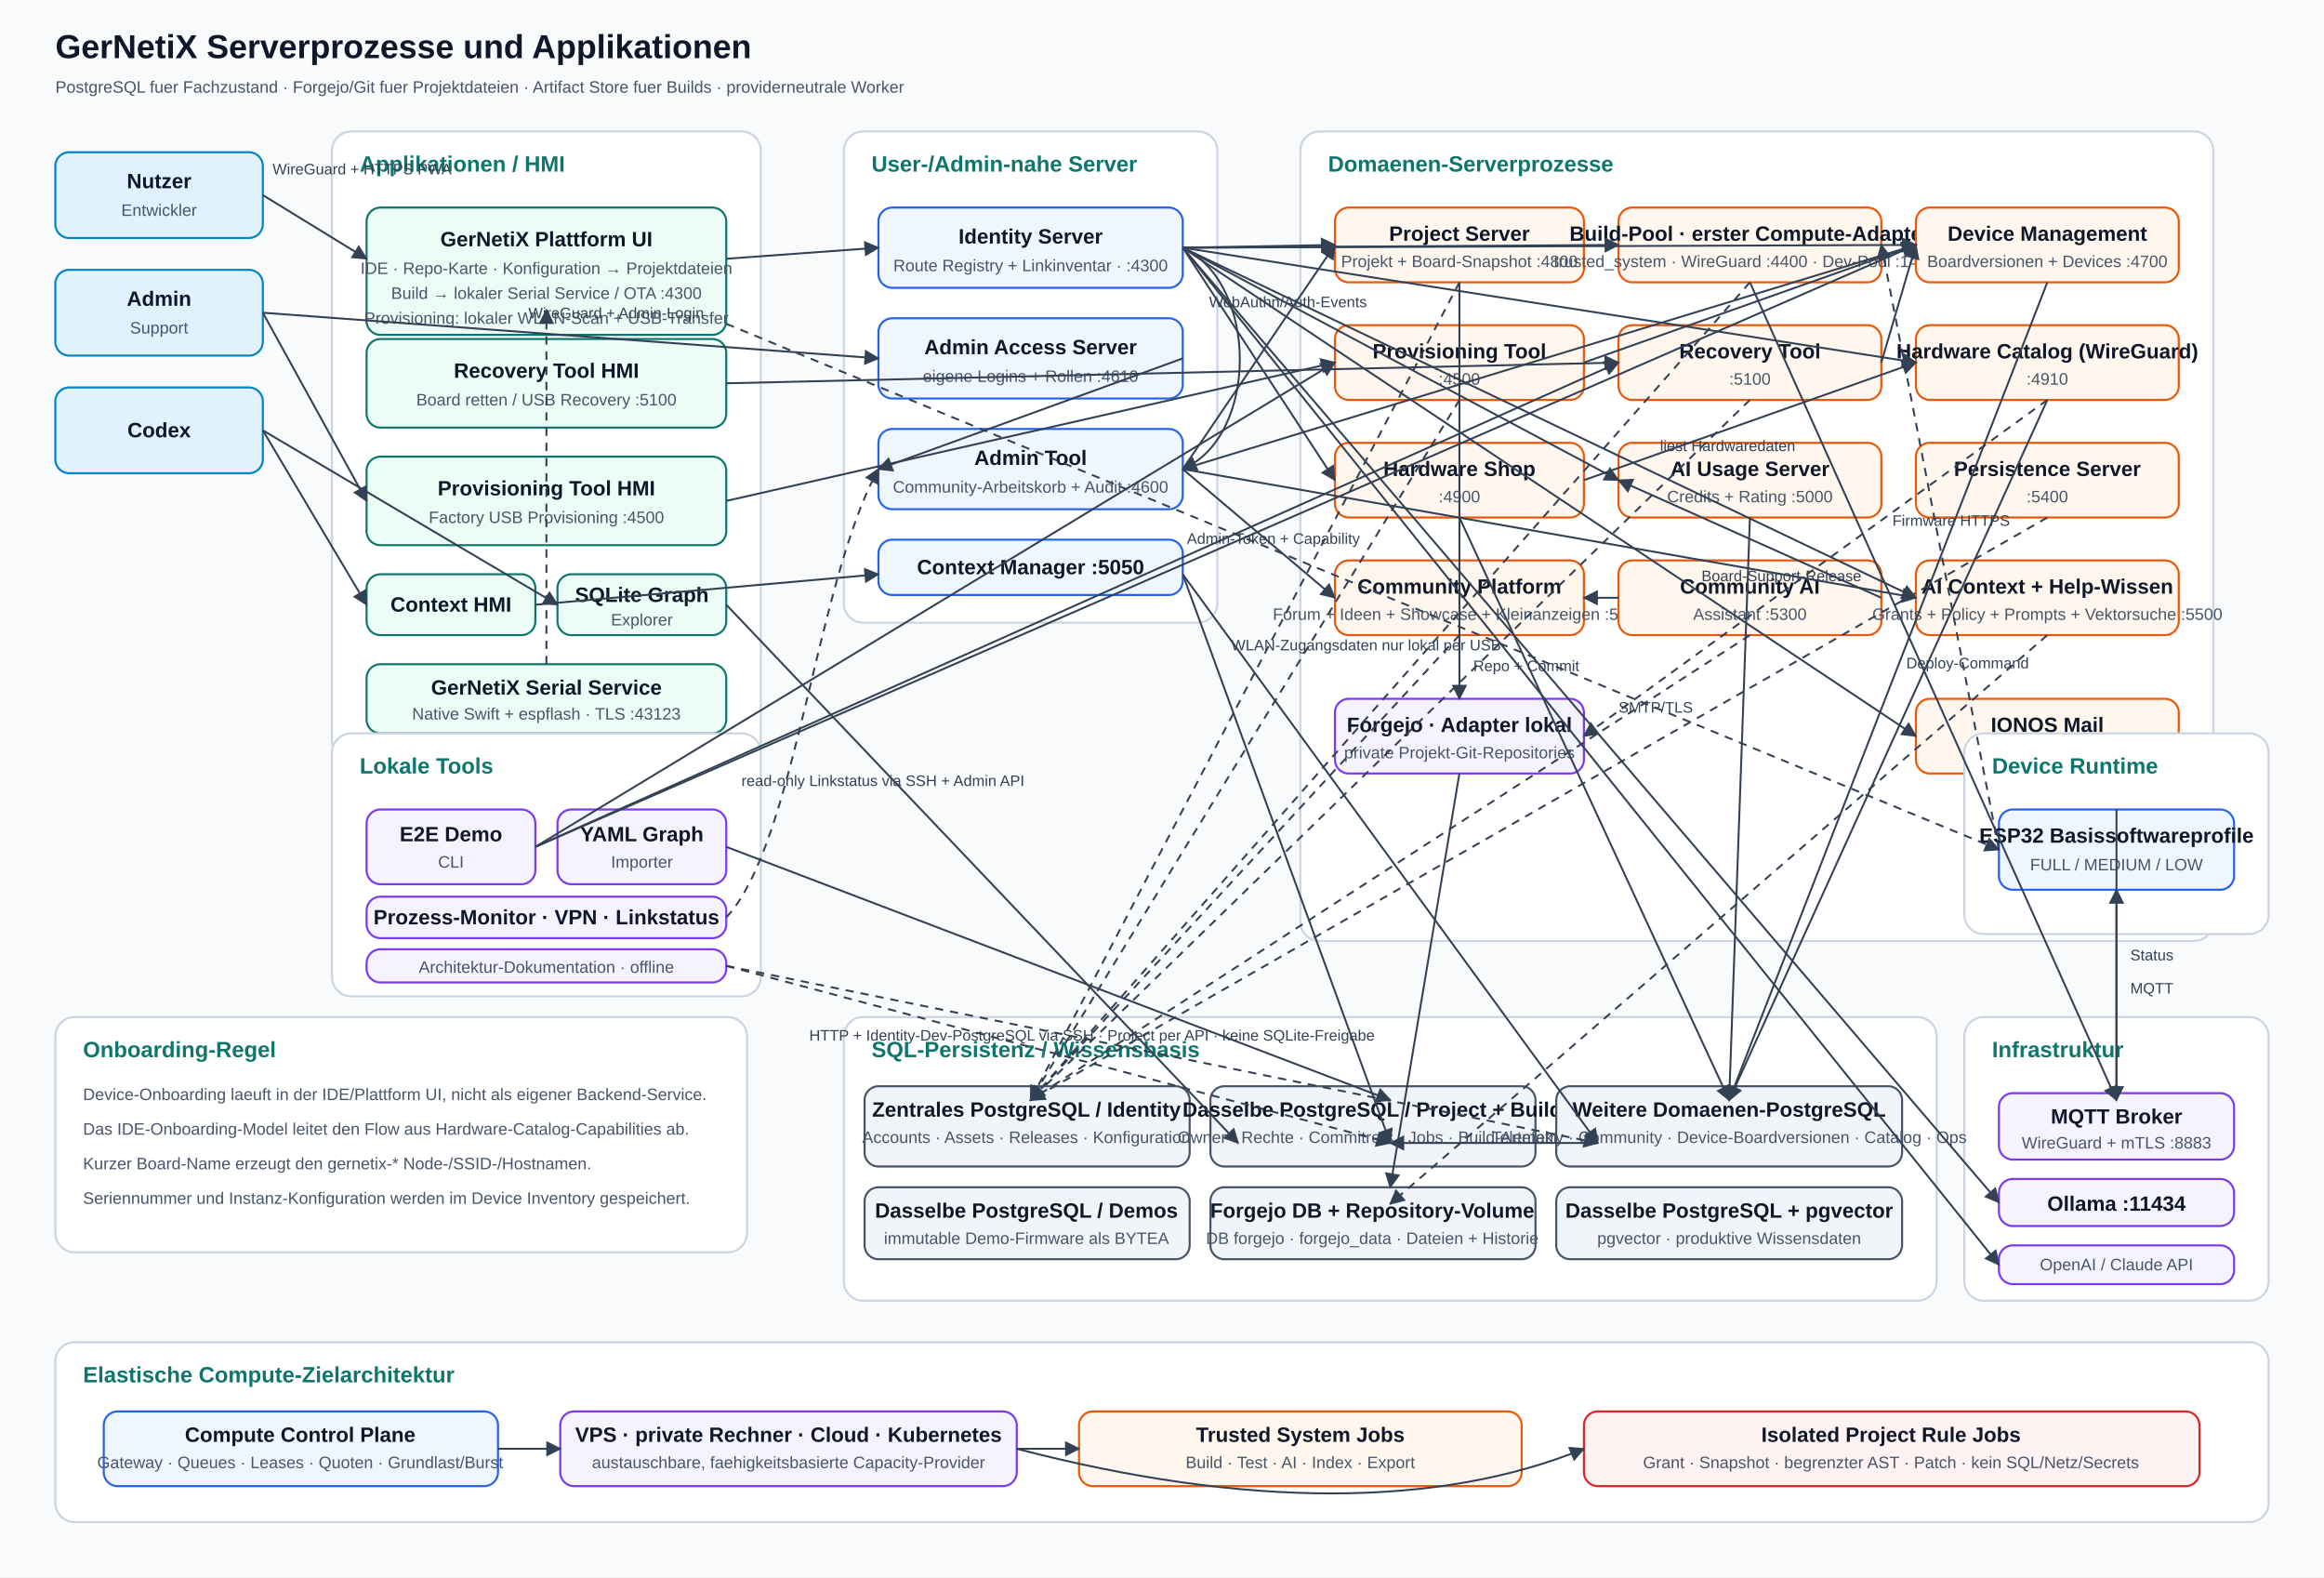
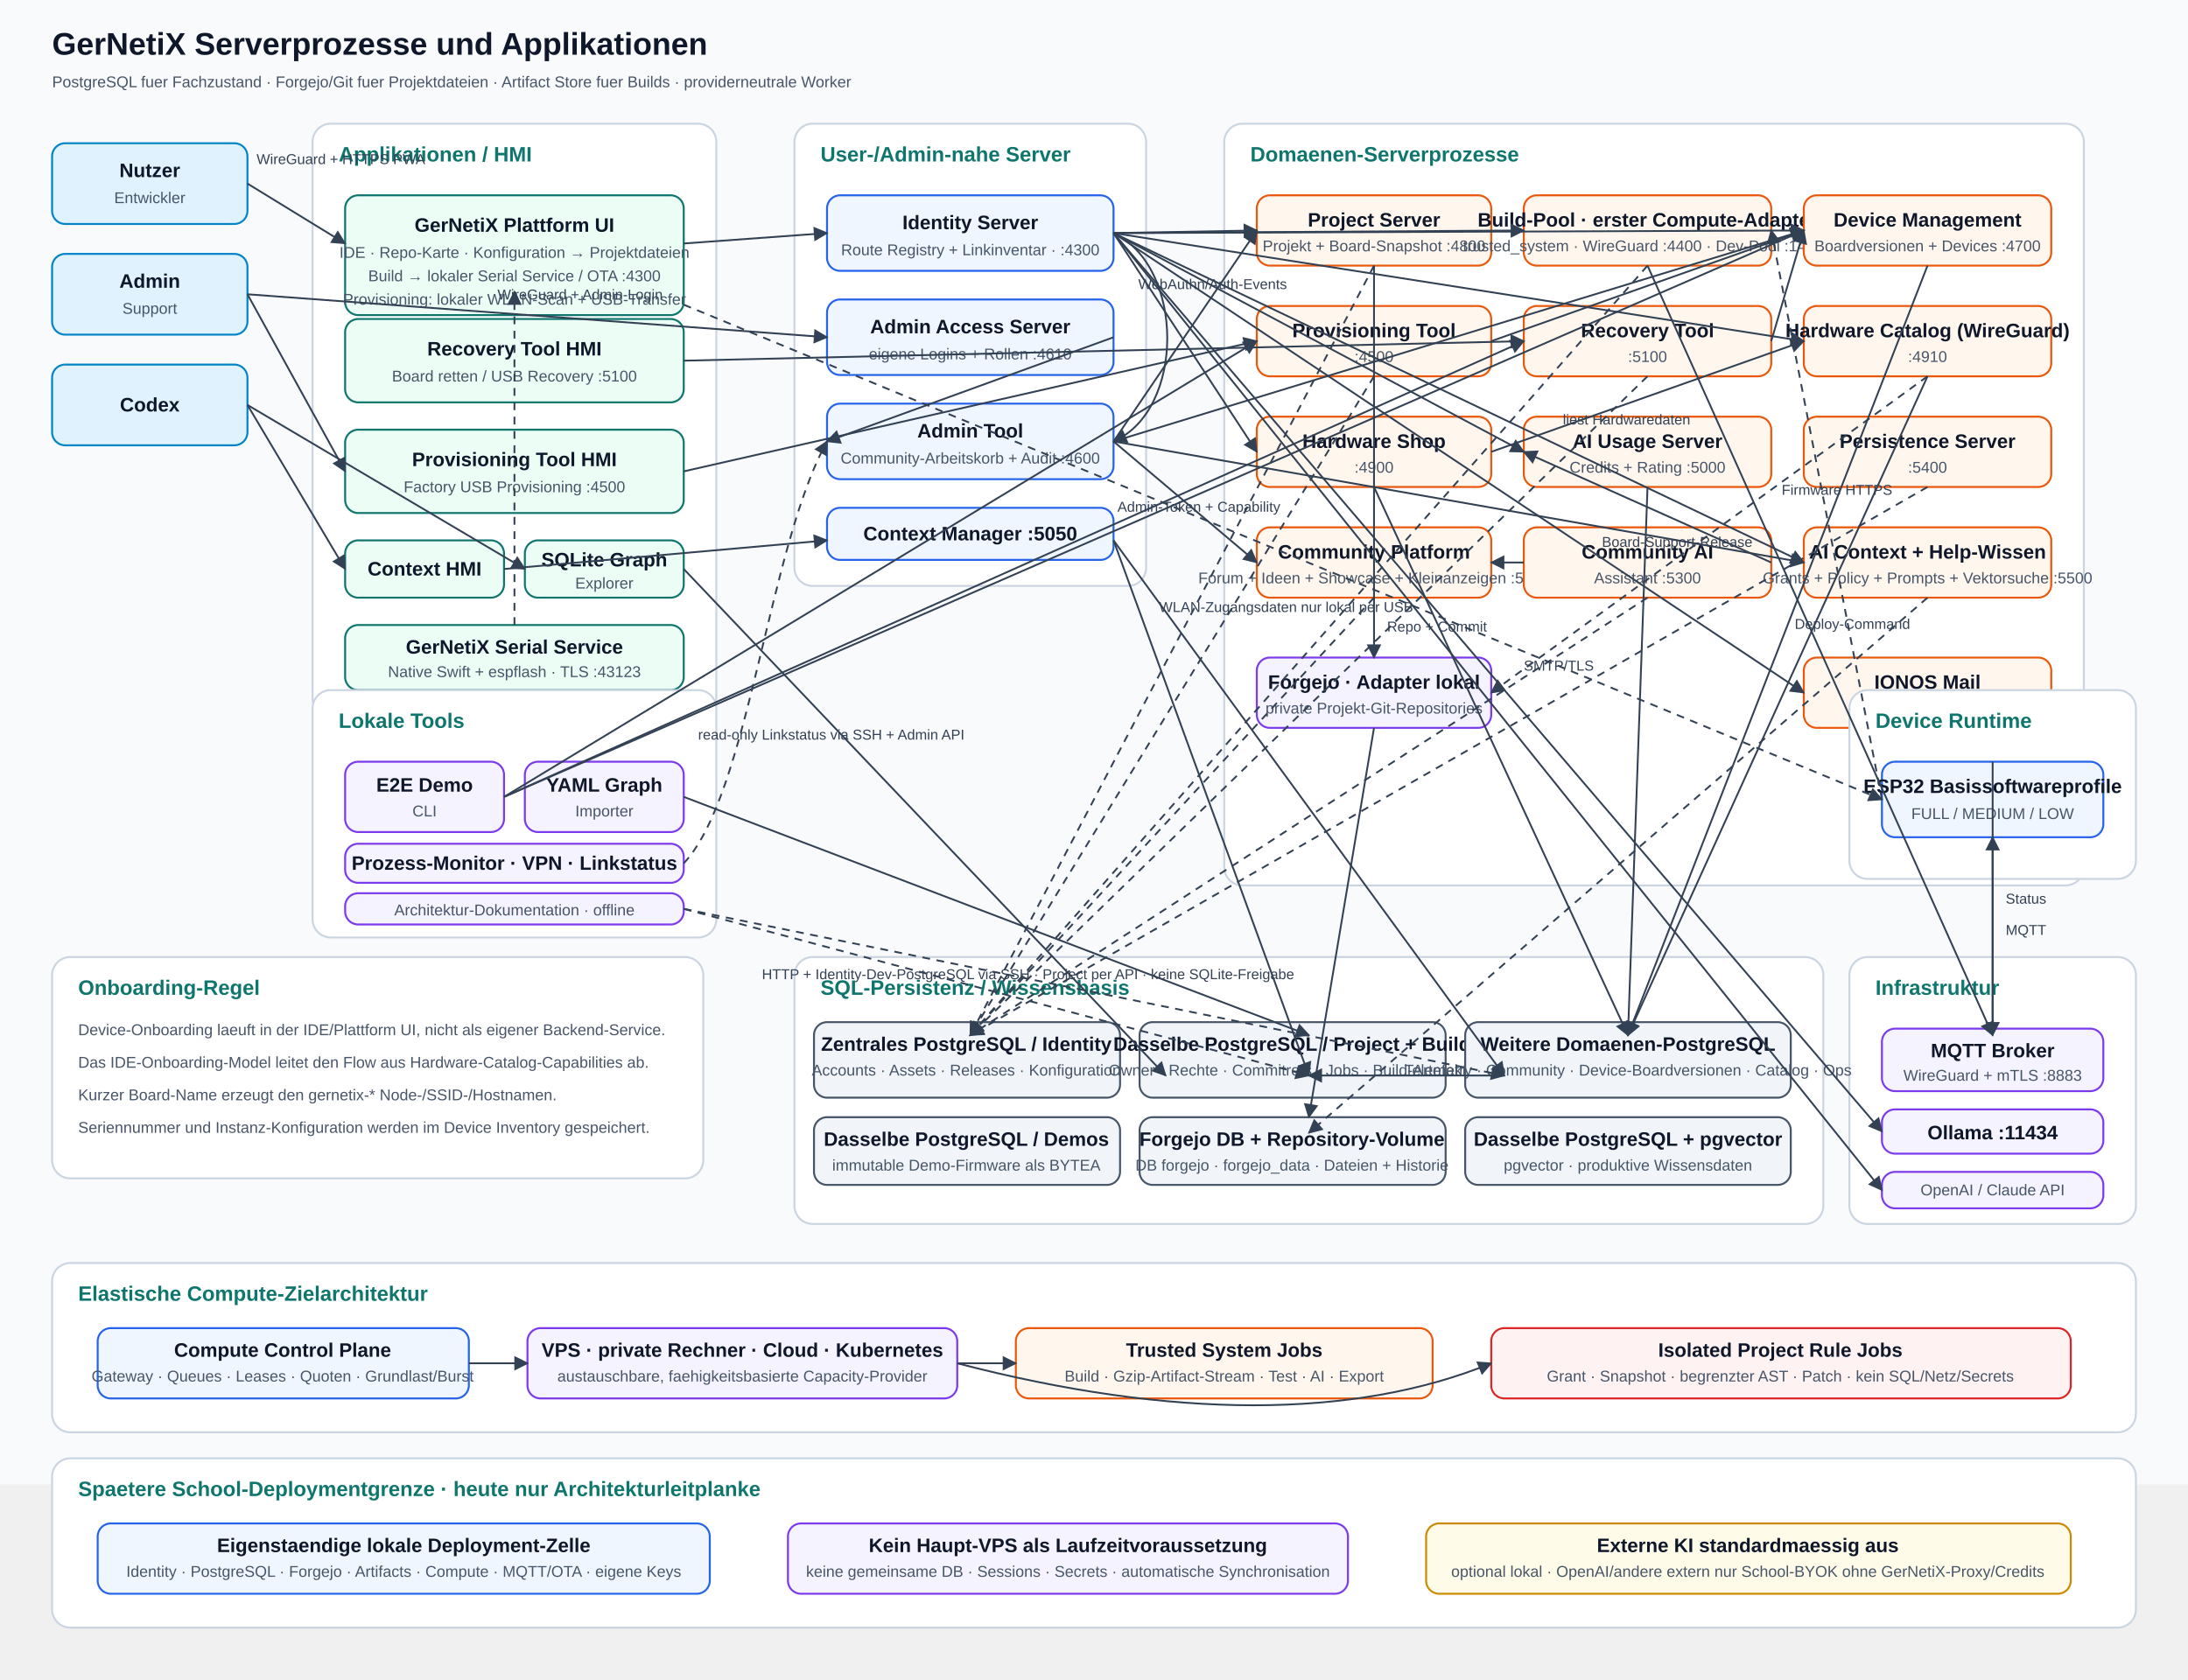
- <svg xmlns="http://www.w3.org/2000/svg" width="1680" height="1140" viewBox="0 0 1680 1140" role="img" aria-labelledby="title desc">
+ <svg xmlns="http://www.w3.org/2000/svg" width="1680" height="1290" viewBox="0 0 1680 1290" role="img" aria-labelledby="title desc">
  <defs>
    <marker id="arrow" viewBox="0 0 10 10" refX="9" refY="5" markerWidth="8" markerHeight="8" orient="auto-start-reverse">
      <path d="M 0 0 L 10 5 L 0 10 z" fill="#334155" />
    </marker>
    <style>
      .bg { fill: #f8fafc; }
      .cluster { fill: #ffffff; stroke: #cbd5e1; stroke-width: 1.5; rx: 14; }
      .clusterTitle { fill: #0f766e; font: 700 16px Segoe UI, Arial, sans-serif; }
      .node { fill: #ffffff; stroke: #94a3b8; stroke-width: 1.5; rx: 10; }
      .app { fill: #ecfdf5; stroke: #0f766e; }
      .edge { fill: #eff6ff; stroke: #2563eb; }
      .domain { fill: #fff7ed; stroke: #ea580c; }
      .tool { fill: #f5f3ff; stroke: #7c3aed; }
      .store { fill: #f1f5f9; stroke: #475569; }
      .actor { fill: #e0f2fe; stroke: #0284c7; }
      .titleText { fill: #0f172a; font: 700 15px Segoe UI, Arial, sans-serif; }
      .smallText { fill: #475569; font: 12px Segoe UI, Arial, sans-serif; }
      .label { fill: #334155; font: 11px Segoe UI, Arial, sans-serif; }
      .line { fill: none; stroke: #334155; stroke-width: 1.4; marker-end: url(#arrow); }
      .dashed { stroke-dasharray: 6 5; }
    </style>
  </defs>
  <rect class="bg" width="1680" height="1140" />
  <text x="40" y="42" class="titleText" style="font-size:24px">GerNetiX Serverprozesse und Applikationen</text>
  <text x="40" y="67" class="smallText">PostgreSQL fuer Fachzustand · Forgejo/Git fuer Projektdateien · Artifact Store fuer Builds · providerneutrale Worker</text>
  <g id="actors">
    <rect class="node actor" x="40" y="110" width="150" height="62" rx="10" />
    <text class="titleText" x="115" y="136" text-anchor="middle">Nutzer</text>
    <text class="smallText" x="115" y="156" text-anchor="middle">Entwickler</text>
    <rect class="node actor" x="40" y="195" width="150" height="62" rx="10" />
    <text class="titleText" x="115" y="221" text-anchor="middle">Admin</text>
    <text class="smallText" x="115" y="241" text-anchor="middle">Support</text>
    <rect class="node actor" x="40" y="280" width="150" height="62" rx="10" />
    <text class="titleText" x="115" y="316" text-anchor="middle">Codex</text>
  </g>
  <g id="applications">
    <rect class="cluster" x="240" y="95" width="310" height="455" rx="14" />
    <text class="clusterTitle" x="260" y="124">Applikationen / HMI</text>
    <rect class="node app" x="265" y="150" width="260" height="92" rx="10" />
    <text class="titleText" x="395" y="178" text-anchor="middle">GerNetiX Plattform UI</text>
    <text class="smallText" x="395" y="198" text-anchor="middle">IDE · Repo-Karte · Konfiguration → Projektdateien</text>
    <text class="smallText" x="395" y="216" text-anchor="middle">Build → lokaler Serial Service / OTA :4300</text>
    <text class="smallText" x="395" y="234" text-anchor="middle">Provisioning: lokaler WLAN-Scan + USB-Transfer</text>
    <rect class="node app" x="265" y="245" width="260" height="64" rx="10" />
    <text class="titleText" x="395" y="273" text-anchor="middle">Recovery Tool HMI</text>
    <text class="smallText" x="395" y="293" text-anchor="middle">Board retten / USB Recovery :5100</text>
    <rect class="node app" x="265" y="330" width="260" height="64" rx="10" />
    <text class="titleText" x="395" y="358" text-anchor="middle">Provisioning Tool HMI</text>
    <text class="smallText" x="395" y="378" text-anchor="middle">Factory USB Provisioning :4500</text>
    <rect class="node app" x="265" y="415" width="122" height="44" rx="10" />
    <text class="titleText" x="326" y="442" text-anchor="middle">Context HMI</text>
    <rect class="node app" x="403" y="415" width="122" height="44" rx="10" />
    <text class="titleText" x="464" y="435" text-anchor="middle">SQLite Graph</text>
    <text class="smallText" x="464" y="452" text-anchor="middle">Explorer</text>
    <rect class="node app" x="265" y="480" width="260" height="50" rx="10" />
    <text class="titleText" x="395" y="502" text-anchor="middle">GerNetiX Serial Service</text>
    <text class="smallText" x="395" y="520" text-anchor="middle">Native Swift + espflash · TLS :43123</text>
  </g>
  <g id="edgeServices">
    <rect class="cluster" x="610" y="95" width="270" height="355" rx="14" />
    <text class="clusterTitle" x="630" y="124">User-/Admin-nahe Server</text>
    <rect class="node edge" x="635" y="150" width="220" height="58" rx="10" />
    <text class="titleText" x="745" y="176" text-anchor="middle">Identity Server</text>
    <text class="smallText" x="745" y="196" text-anchor="middle">Route Registry + Linkinventar · :4300</text>
    <rect class="node edge" x="635" y="230" width="220" height="58" rx="10" />
    <text class="titleText" x="745" y="256" text-anchor="middle">Admin Access Server</text>
    <text class="smallText" x="745" y="276" text-anchor="middle">eigene Logins + Rollen :4610</text>
    <rect class="node edge" x="635" y="310" width="220" height="58" rx="10" />
    <text class="titleText" x="745" y="336" text-anchor="middle">Admin Tool</text>
    <text class="smallText" x="745" y="356" text-anchor="middle">Community-Arbeitskorb + Audit :4600</text>
    <rect class="node edge" x="635" y="390" width="220" height="40" rx="10" />
    <text class="titleText" x="745" y="415" text-anchor="middle">Context Manager :5050</text>
  </g>
  <g id="domainServices">
    <rect class="cluster" x="940" y="95" width="660" height="585" rx="14" />
    <text class="clusterTitle" x="960" y="124">Domaenen-Serverprozesse</text>
    <rect class="node domain" x="965" y="150" width="180" height="54" rx="10" />
    <text class="titleText" x="1055" y="174" text-anchor="middle">Project Server</text>
    <text class="smallText" x="1055" y="193" text-anchor="middle">Projekt + Board-Snapshot :4800</text>
    <rect class="node domain" x="1170" y="150" width="190" height="54" rx="10" />
    <text class="titleText" x="1265" y="174" text-anchor="middle">Build-Pool · erster Compute-Adapter</text>
    <text class="smallText" x="1265" y="193" text-anchor="middle">trusted_system · WireGuard :4400 · Dev-Pool :14400</text>
    <rect class="node domain" x="1385" y="150" width="190" height="54" rx="10" />
    <text class="titleText" x="1480" y="174" text-anchor="middle">Device Management</text>
    <text class="smallText" x="1480" y="193" text-anchor="middle">Boardversionen + Devices :4700</text>
    <rect class="node domain" x="965" y="235" width="180" height="54" rx="10" />
    <text class="titleText" x="1055" y="259" text-anchor="middle">Provisioning Tool</text>
    <text class="smallText" x="1055" y="278" text-anchor="middle">:4500</text>
    <rect class="node domain" x="1170" y="235" width="190" height="54" rx="10" />
    <text class="titleText" x="1265" y="259" text-anchor="middle">Recovery Tool</text>
    <text class="smallText" x="1265" y="278" text-anchor="middle">:5100</text>
    <rect class="node domain" x="1385" y="235" width="190" height="54" rx="10" />
    <text class="titleText" x="1480" y="259" text-anchor="middle">Hardware Catalog (WireGuard)</text>
    <text class="smallText" x="1480" y="278" text-anchor="middle">:4910</text>
    <rect class="node domain" x="965" y="320" width="180" height="54" rx="10" />
    <text class="titleText" x="1055" y="344" text-anchor="middle">Hardware Shop</text>
    <text class="smallText" x="1055" y="363" text-anchor="middle">:4900</text>
    <rect class="node domain" x="1170" y="320" width="190" height="54" rx="10" />
    <text class="titleText" x="1265" y="344" text-anchor="middle">AI Usage Server</text>
    <text class="smallText" x="1265" y="363" text-anchor="middle">Credits + Rating :5000</text>
    <rect class="node domain" x="1385" y="320" width="190" height="54" rx="10" />
    <text class="titleText" x="1480" y="344" text-anchor="middle">Persistence Server</text>
    <text class="smallText" x="1480" y="363" text-anchor="middle">:5400</text>
    <rect class="node domain" x="965" y="405" width="180" height="54" rx="10" />
    <text class="titleText" x="1055" y="429" text-anchor="middle">Community Platform</text>
    <text class="smallText" x="1055" y="448" text-anchor="middle">Forum + Ideen + Showcase + Kleinanzeigen :5200</text>
    <rect class="node domain" x="1170" y="405" width="190" height="54" rx="10" />
    <text class="titleText" x="1265" y="429" text-anchor="middle">Community AI</text>
    <text class="smallText" x="1265" y="448" text-anchor="middle">Assistant :5300</text>
    <rect class="node domain" x="1385" y="405" width="190" height="54" rx="10" />
    <text class="titleText" x="1480" y="429" text-anchor="middle">AI Context + Help-Wissen</text>
    <text class="smallText" x="1480" y="448" text-anchor="middle">Grants + Policy + Prompts + Vektorsuche :5500</text>
    <rect class="node domain" x="1385" y="505" width="190" height="54" rx="10" />
    <text class="titleText" x="1480" y="529" text-anchor="middle">IONOS Mail</text>
    <text class="smallText" x="1480" y="548" text-anchor="middle">SMTP/TLS</text>
    <rect class="node tool" x="965" y="505" width="180" height="54" rx="10" />
    <text class="titleText" x="1055" y="529" text-anchor="middle">Forgejo · Adapter lokal</text>
    <text class="smallText" x="1055" y="548" text-anchor="middle">private Projekt-Git-Repositories</text>
  </g>
  <g id="tools">
    <rect class="cluster" x="240" y="530" width="310" height="190" rx="14" />
    <text class="clusterTitle" x="260" y="559">Lokale Tools</text>
    <rect class="node tool" x="265" y="585" width="122" height="54" rx="10" />
    <text class="titleText" x="326" y="608" text-anchor="middle">E2E Demo</text>
    <text class="smallText" x="326" y="627" text-anchor="middle">CLI</text>
    <rect class="node tool" x="403" y="585" width="122" height="54" rx="10" />
    <text class="titleText" x="464" y="608" text-anchor="middle">YAML Graph</text>
    <text class="smallText" x="464" y="627" text-anchor="middle">Importer</text>
    <rect class="node tool" x="265" y="648" width="260" height="30" rx="10" />
    <text class="titleText" x="395" y="668" text-anchor="middle">Prozess-Monitor · VPN · Linkstatus</text>
    <rect class="node tool" x="265" y="686" width="260" height="24" rx="10" />
    <text class="smallText" x="395" y="703" text-anchor="middle">Architektur-Dokumentation · offline</text>
  </g>
  <g id="deviceRuntime">
    <rect class="cluster" x="1420" y="530" width="220" height="145" rx="14" />
    <text class="clusterTitle" x="1440" y="559">Device Runtime</text>
    <rect class="node edge" x="1445" y="585" width="170" height="58" rx="10" />
    <text class="titleText" x="1530" y="609" text-anchor="middle">ESP32 Basissoftwareprofile</text>
    <text class="smallText" x="1530" y="629" text-anchor="middle">FULL / MEDIUM / LOW</text>
  </g>
  <g id="platformInfrastructure">
    <rect class="cluster" x="1420" y="735" width="220" height="205" rx="14" />
    <text class="clusterTitle" x="1440" y="764">Infrastruktur</text>
    <rect class="node tool" x="1445" y="790" width="170" height="48" rx="10" />
    <text class="titleText" x="1530" y="812" text-anchor="middle">MQTT Broker</text>
    <text class="smallText" x="1530" y="830" text-anchor="middle">WireGuard + mTLS :8883</text>
    <rect class="node tool" x="1445" y="852" width="170" height="34" rx="10" />
    <text class="titleText" x="1530" y="875" text-anchor="middle">Ollama :11434</text>
    <rect class="node tool" x="1445" y="900" width="170" height="28" rx="10" />
    <text class="smallText" x="1530" y="918" text-anchor="middle">OpenAI / Claude API</text>
  </g>
  <g id="storage">
    <rect class="cluster" x="610" y="735" width="790" height="205" rx="14" />
    <text class="clusterTitle" x="630" y="764">SQL-Persistenz / Wissensbasis</text>
    <rect class="node store" x="625" y="785" width="235" height="58" rx="10" />
    <text class="titleText" x="742" y="807" text-anchor="middle">Zentrales PostgreSQL / Identity</text>
    <text class="smallText" x="742" y="826" text-anchor="middle">Accounts · Assets · Releases · Konfiguration</text>
    <rect class="node store" x="875" y="785" width="235" height="58" rx="10" />
    <text class="titleText" x="992" y="807" text-anchor="middle">Dasselbe PostgreSQL / Project + Build</text>
    <text class="smallText" x="992" y="826" text-anchor="middle">Owner · Rechte · Commitrefs · Jobs · Build-Artefakte</text>
    <rect class="node store" x="1125" y="785" width="250" height="58" rx="10" />
    <text class="titleText" x="1250" y="807" text-anchor="middle">Weitere Domaenen-PostgreSQL</text>
    <text class="smallText" x="1250" y="826" text-anchor="middle">Telemetry · Community · Device-Boardversionen · Catalog · Ops</text>
    <rect class="node store" x="625" y="858" width="235" height="52" rx="10" />
    <text class="titleText" x="742" y="880" text-anchor="middle">Dasselbe PostgreSQL / Demos</text>
    <text class="smallText" x="742" y="899" text-anchor="middle">immutable Demo-Firmware als BYTEA</text>
    <rect class="node store" x="875" y="858" width="235" height="52" rx="10" />
    <text class="titleText" x="992" y="880" text-anchor="middle">Forgejo DB + Repository-Volume</text>
    <text class="smallText" x="992" y="899" text-anchor="middle">DB forgejo · forgejo_data · Dateien + Historie</text>
    <rect class="node store" x="1125" y="858" width="250" height="52" rx="10" />
    <text class="titleText" x="1250" y="880" text-anchor="middle">Dasselbe PostgreSQL + pgvector</text>
    <text class="smallText" x="1250" y="899" text-anchor="middle">pgvector · produktive Wissensdaten</text>
  </g>
  <path class="line" d="M 190 141 L 265 187" />
  <text class="label" x="197" y="126">WireGuard + HTTPS PWA</text>
  <path class="line" d="M 190 226 L 265 362" />
  <path class="line" d="M 190 226 L 635 259" />
  <text class="label" x="382" y="230">WireGuard + Admin-Login</text>
  <path class="line" d="M 190 311 L 265 437" />
  <path class="line" d="M 190 311 L 403 437" />
  <path class="line" d="M 525 187 L 635 179" />
  <path class="line dashed" d="M 525 234 L 1445 614" />
  <text class="label" x="890" y="470">WLAN-Zugangsdaten nur lokal per USB</text>
  <path class="line dashed" d="M 395 480 L 395 224" />
  <path class="line" d="M 525 277 L 1170 262" />
  <path class="line" d="M 525 362 L 965 262" />
  <path class="line" d="M 387 437 L 635 415" />
  <path class="line" d="M 525 437 L 895 826" />
  <path class="line" d="M 855 179 L 965 177" />
  <path class="line" d="M 855 179 L 1170 177" />
  <path class="line" d="M 855 179 L 1385 177" />
  <path class="line" d="M 855 179 L 1385 262" />
  <path class="line" d="M 855 179 L 965 347" />
  <path class="line" d="M 855 179 L 1170 347" />
  <path class="line" d="M 855 179 L 1385 432" />
  <path class="line" d="M 855 179 L 1385 532" />
  <text class="label" x="1170" y="515">SMTP/TLS</text>
  <path class="line" d="M 855 179 C 910 205, 910 315, 855 339" />
  <text class="label" x="874" y="222">WebAuthn/Auth-Events</text>
  <path class="line" d="M 855 179 L 1445 869" />
  <path class="line" d="M 855 179 L 1445 914" />
  <path class="line" d="M 855 259 L 635 339" />
  <path class="line dashed" d="M 525 663 C 575 610, 590 420, 635 339" />
  <text class="label" x="536" y="568">read-only Linkstatus via SSH + Admin API</text>
  <path class="line" d="M 855 339 L 1385 177" />
  <path class="line" d="M 855 339 L 965 177" />
  <path class="line" d="M 855 339 L 965 432" />
  <text class="label" x="858" y="393">Admin-Token + Capability</text>
  <path class="line" d="M 855 339 L 1385 432" />
  <path class="line" d="M 855 415 L 1155 826" />
  <path class="line" d="M 855 415 L 1005 826" />
  <path class="line" d="M 1055 204 L 1055 505" />
  <text class="label" x="1065" y="485">Repo + Commit</text>
  <path class="line" d="M 1055 559 L 1005 858" />
  <path class="line dashed" d="M 1480 289 L 1145 532" />
  <text class="label" x="1230" y="420">Board-Support-Release</text>
  <path class="line" d="M 1145 347 L 1385 262" />
  <text class="label" x="1200" y="326">liest Hardwaredaten</text>
  <path class="line" d="M 1145 262 L 1385 177" />
  <path class="line" d="M 1360 262 L 1385 177" />
  <path class="line" d="M 1360 432 L 1170 347" />
  <path class="line" d="M 1170 432 L 1145 432" />
  <path class="line" d="M 1265 204 L 1530 795" />
  <text class="label" x="1378" y="483">Deploy-Command</text>
  <path class="line" d="M 1530 795 L 1530 643" />
  <text class="label" x="1540" y="718">MQTT</text>
  <path class="line" d="M 1530 585 L 1530 795" />
  <text class="label" x="1540" y="694">Status</text>
  <path class="line dashed" d="M 1445 614 L 1360 177" />
  <text class="label" x="1368" y="380">Firmware HTTPS</text>
  <path class="line dashed" d="M 1055 204 L 745 795" />
  <path class="line dashed" d="M 1265 204 L 745 795" />
  <path class="line" d="M 1480 204 L 1250 795" />
  <path class="line dashed" d="M 1055 289 L 745 795" />
  <path class="line dashed" d="M 1265 289 L 745 795" />
  <path class="line" d="M 1480 289 L 1250 795" />
  <path class="line" d="M 1055 374 L 1250 795" />
  <path class="line" d="M 1265 374 L 1250 795" />
  <path class="line dashed" d="M 1480 374 L 745 795" />
  <path class="line dashed" d="M 1055 459 L 745 795" />
  <path class="line dashed" d="M 1265 459 L 745 795" />
  <path class="line dashed" d="M 1480 459 L 1005 870" />
  <path class="line" d="M 387 612 L 965 262" />
  <path class="line" d="M 387 612 L 1170 262" />
  <path class="line" d="M 387 612 L 1385 177" />
  <path class="line" d="M 525 612 L 1005 795" />
  <path class="line dashed" d="M 525 698 L 1005 826" />
  <path class="line dashed" d="M 525 698 L 1155 826" />
  <text class="label" x="585" y="752">HTTP + Identity-Dev-PostgreSQL via SSH · Project per API · keine SQLite-Freigabe</text>
  <path class="line" d="M 1155 826 L 1005 826" />
  <g id="legend">
    <rect class="cluster" x="40" y="735" width="500" height="170" rx="14" />
    <text class="clusterTitle" x="60" y="764">Onboarding-Regel</text>
    <text class="smallText" x="60" y="795">Device-Onboarding laeuft in der IDE/Plattform UI, nicht als eigener Backend-Service.</text>
    <text class="smallText" x="60" y="820">Das IDE-Onboarding-Model leitet den Flow aus Hardware-Catalog-Capabilities ab.</text>
    <text class="smallText" x="60" y="845">Kurzer Board-Name erzeugt den gernetix-* Node-/SSID-/Hostnamen.</text>
    <text class="smallText" x="60" y="870">Seriennummer und Instanz-Konfiguration werden im Device Inventory gespeichert.</text>
  </g>
  <g id="elasticComputeTarget">
    <rect class="cluster" x="40" y="970" width="1600" height="130" rx="14" />
    <text class="clusterTitle" x="60" y="999">Elastische Compute-Zielarchitektur</text>
    <rect class="node edge" x="75" y="1020" width="285" height="54" rx="10" />
    <text class="titleText" x="217" y="1042" text-anchor="middle">Compute Control Plane</text>
    <text class="smallText" x="217" y="1061" text-anchor="middle">Gateway · Queues · Leases · Quoten · Grundlast/Burst</text>
    <rect class="node tool" x="405" y="1020" width="330" height="54" rx="10" />
    <text class="titleText" x="570" y="1042" text-anchor="middle">VPS · private Rechner · Cloud · Kubernetes</text>
    <text class="smallText" x="570" y="1061" text-anchor="middle">austauschbare, faehigkeitsbasierte Capacity-Provider</text>
    <rect class="node domain" x="780" y="1020" width="320" height="54" rx="10" />
    <text class="titleText" x="940" y="1042" text-anchor="middle">Trusted System Jobs</text>
-     <text class="smallText" x="940" y="1061" text-anchor="middle">Build · Test · AI · Index · Export</text>
+     <text class="smallText" x="940" y="1061" text-anchor="middle">Build · Gzip-Artifact-Stream · Test · AI · Export</text>
    <rect class="node" x="1145" y="1020" width="445" height="54" rx="10" style="fill:#fef2f2;stroke:#dc2626" />
    <text class="titleText" x="1367" y="1042" text-anchor="middle">Isolated Project Rule Jobs</text>
    <text class="smallText" x="1367" y="1061" text-anchor="middle">Grant · Snapshot · begrenzter AST · Patch · kein SQL/Netz/Secrets</text>
    <path class="line" d="M 360 1047 L 405 1047" />
    <path class="line" d="M 735 1047 L 780 1047" />
    <path class="line" d="M 735 1047 C 900 1090, 1040 1090, 1145 1047" />
  </g>
+   <g id="schoolDeploymentBoundary">
+     <rect class="cluster" x="40" y="1120" width="1600" height="130" rx="14" />
+     <text class="clusterTitle" x="60" y="1149">Spaetere School-Deploymentgrenze · heute nur Architekturleitplanke</text>
+     <rect class="node edge" x="75" y="1170" width="470" height="54" rx="10" />
+     <text class="titleText" x="310" y="1192" text-anchor="middle">Eigenstaendige lokale Deployment-Zelle</text>
+     <text class="smallText" x="310" y="1211" text-anchor="middle">Identity · PostgreSQL · Forgejo · Artifacts · Compute · MQTT/OTA · eigene Keys</text>
+     <rect class="node tool" x="605" y="1170" width="430" height="54" rx="10" />
+     <text class="titleText" x="820" y="1192" text-anchor="middle">Kein Haupt-VPS als Laufzeitvoraussetzung</text>
+     <text class="smallText" x="820" y="1211" text-anchor="middle">keine gemeinsame DB · Sessions · Secrets · automatische Synchronisation</text>
+     <rect class="node" x="1095" y="1170" width="495" height="54" rx="10" style="fill:#fefce8;stroke:#ca8a04" />
+     <text class="titleText" x="1342" y="1192" text-anchor="middle">Externe KI standardmaessig aus</text>
+     <text class="smallText" x="1342" y="1211" text-anchor="middle">optional lokal · OpenAI/andere extern nur School-BYOK ohne GerNetiX-Proxy/Credits</text>
+   </g>
</svg>
